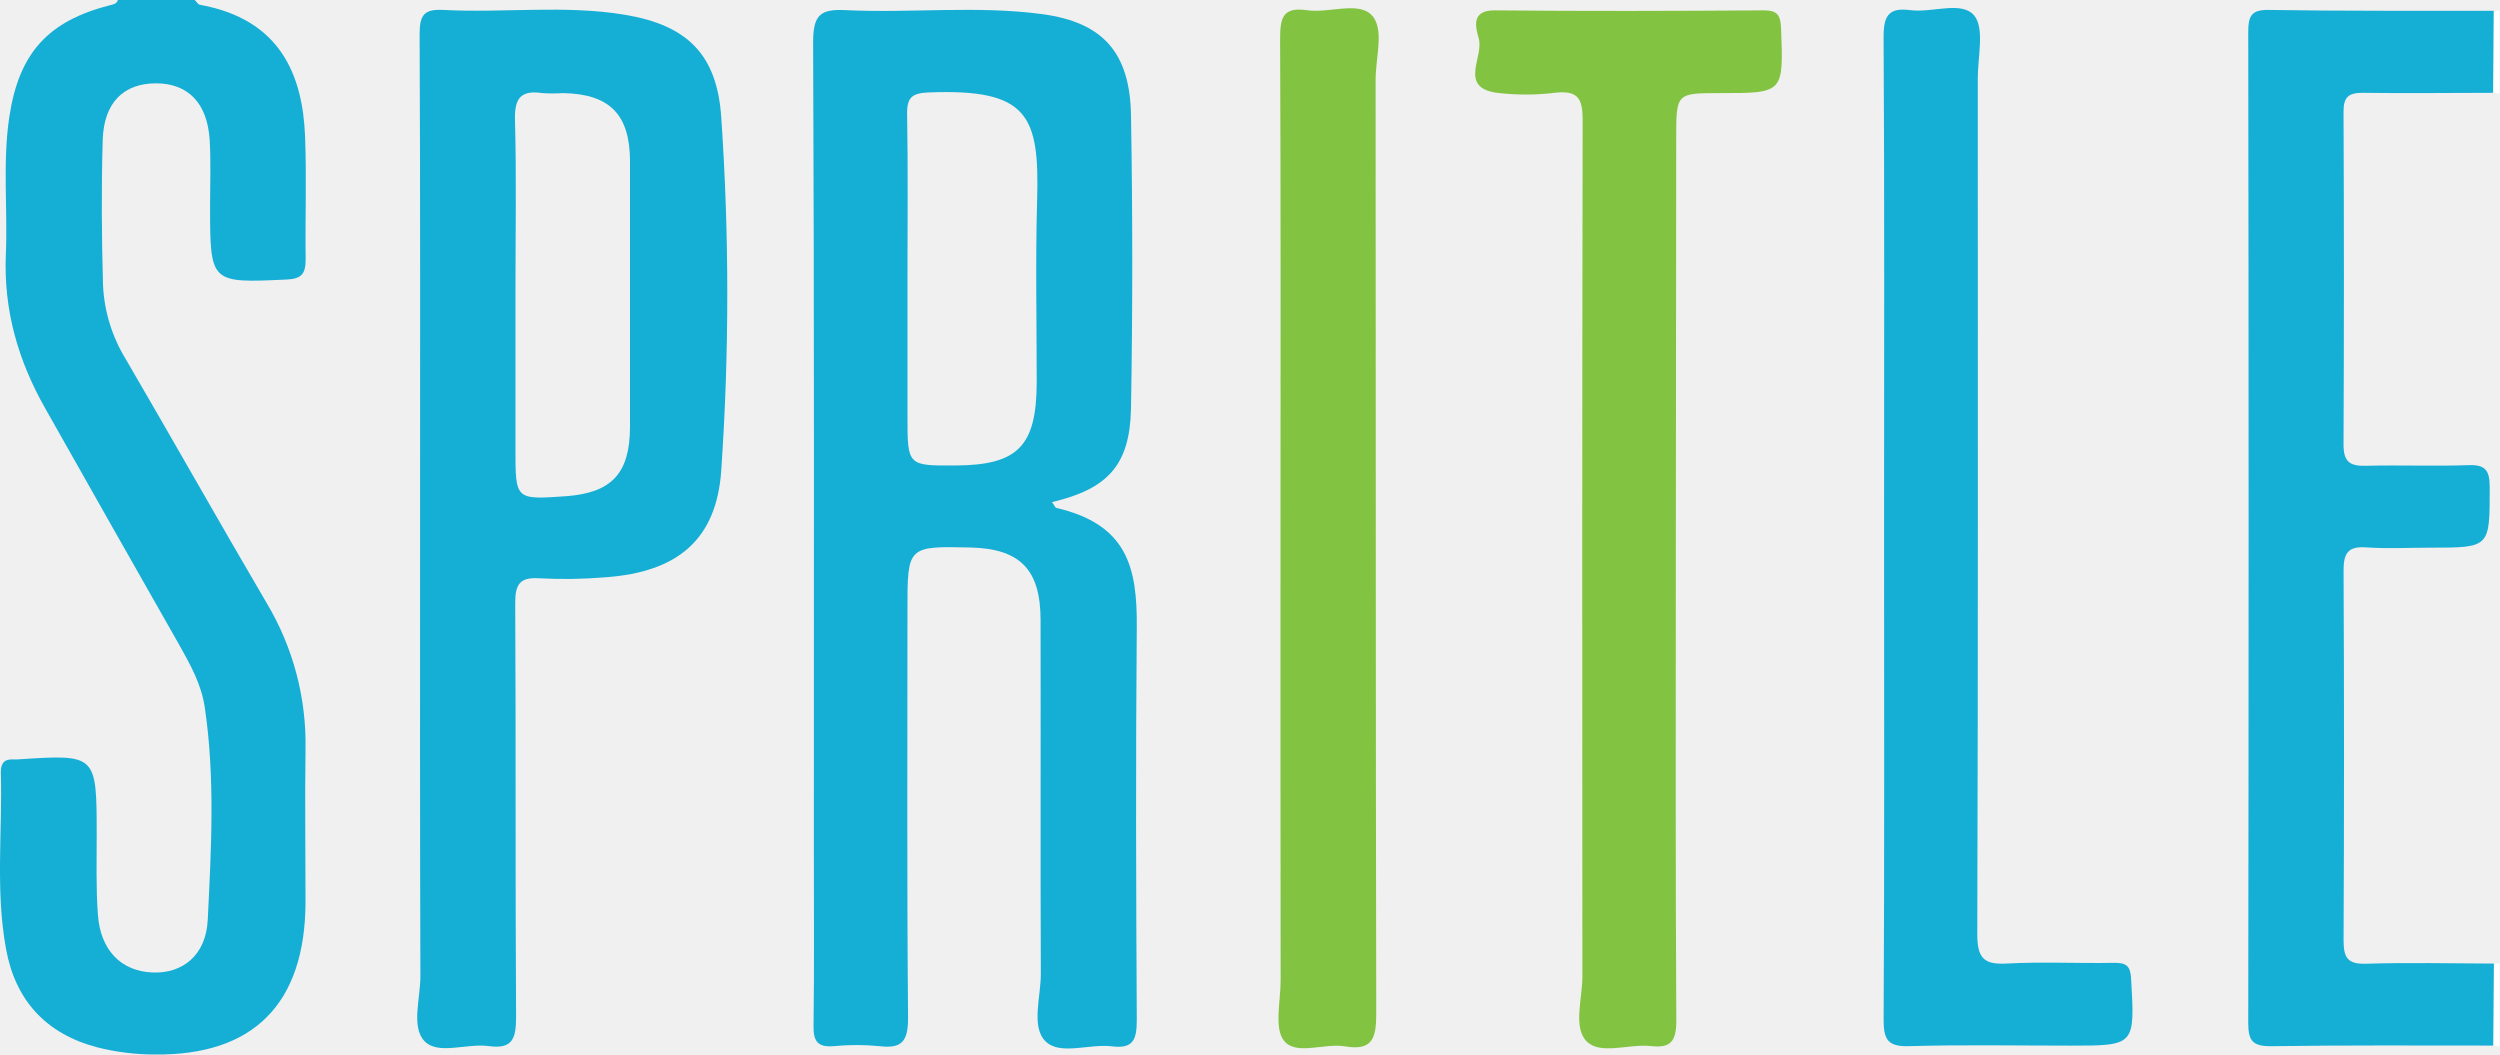
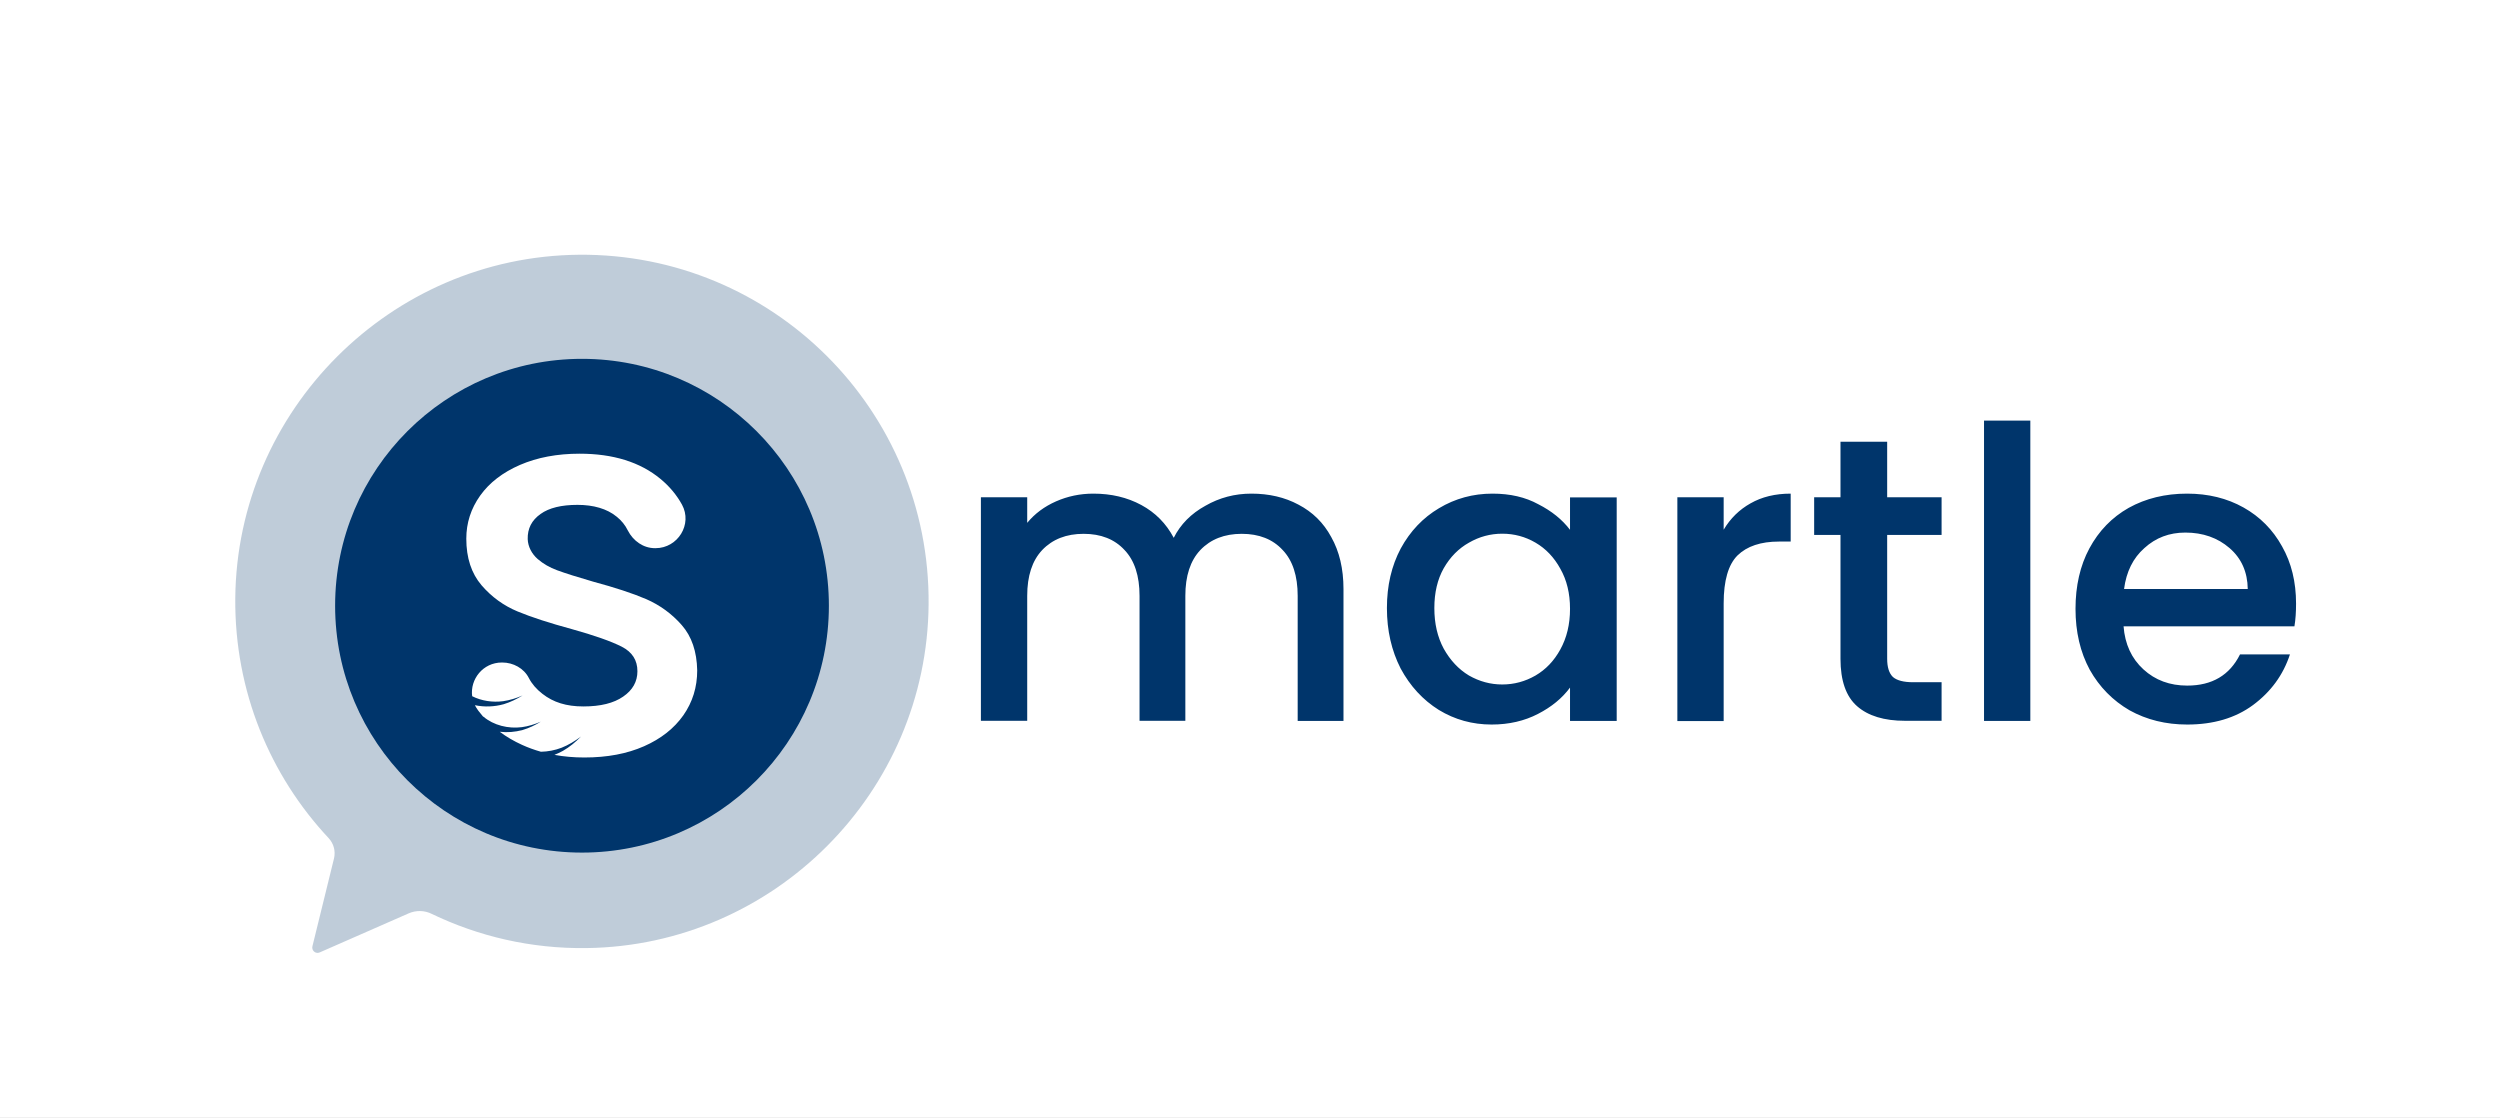
- <svg xmlns="http://www.w3.org/2000/svg" width="1394" height="588" viewBox="0 0 1394 588" fill="none">
-   <path d="M108.588 0C109.555 0.918 110.4 2.452 111.427 2.657C156.312 10.714 168.838 41.853 170.118 76.399C171 99.12 170.118 121.852 170.432 144.597C170.432 152.472 168.307 155.48 160.008 155.855C117.104 157.848 117.14 158.077 117.14 114.291C117.14 102.2 117.647 90.073 116.911 78.042C115.63 57.435 104.82 46.468 86.979 46.468C69.15 46.468 57.929 57.001 57.277 77.933C56.48 104.978 56.685 132.083 57.446 159.152C58.159 173.719 62.519 187.852 70.105 200.221C96.534 245.529 122.262 291.199 148.787 336.423C163.415 360.919 170.904 389.135 170.36 417.786C169.961 446.329 170.36 474.884 170.36 503.426C170.022 559.617 141.455 588.595 86.351 587.991C75.432 587.991 64.549 586.626 53.955 583.92C25.558 576.383 8.526 557.709 3.357 529.082C-2.635 496.432 1.424 463.445 0.458 430.626C0.458 425.867 2.137 423.294 7.041 423.439C7.983 423.5 8.937 423.5 9.879 423.439C53.883 420.552 53.859 420.552 53.919 465.172C53.919 480.15 53.496 495.212 54.595 510.142C56.045 529.976 67.629 541.511 84.95 542.26C101.619 542.985 114.881 532.85 115.836 512.884C117.792 473.374 120.015 433.658 114.157 394.232C112.309 381.731 106.148 370.57 99.964 359.602C74.96 315.671 50.054 271.716 25.232 227.724C10.157 201.199 1.955 172.886 3.26 142C4.335 116.429 1.388 90.737 5.193 65.226C10.531 29.666 26.657 11.717 61.444 2.887C63.353 2.392 65.08 2.138 65.732 0H108.588V0Z" fill="#15AED5" />
-   <path d="M1393.76 52.278L1390.25 51.758L1390.59 6.039L1393.76 5.774V52.278Z" fill="white" />
-   <path d="M1390.59 537.32L1393.76 537.114V583.558L1390.21 583.038C1390.37 567.795 1390.5 552.551 1390.59 537.32Z" fill="white" />
-   <path d="M586.589 279.978C587.893 281.741 588.316 283.034 589.029 283.215C628.551 292.455 634.119 316.287 633.866 349.601C633.238 422.63 633.467 495.647 633.866 568.664C633.866 579.427 632.102 584.971 620.035 583.437C607.425 581.855 590.961 588.715 582.893 580.55C574.824 572.385 580.428 555.788 580.368 543.033C580.078 477.251 580.368 411.481 580.223 345.699C580.223 317.7 568.869 306.044 541.522 305.295C505.998 304.486 505.998 304.486 505.998 339.938C505.998 415.878 505.66 491.806 506.336 567.722C506.336 580.973 502.616 584.778 490.356 583.34C481.864 582.495 473.3 582.495 464.797 583.34C455.798 584.065 453.442 580.453 453.636 571.793C454.059 539.409 453.805 507.001 453.805 474.582C453.805 324.175 454.059 173.78 453.406 23.373C453.406 8.129 457.634 4.964 471.525 5.653C508.063 7.416 544.856 2.996 581.262 7.9C615.107 12.49 630.012 29.436 630.641 64.067C631.583 118.712 631.583 173.357 630.641 228.002C629.976 259.371 617.68 272.622 586.589 279.978ZM506.01 155.239V232.157C506.01 259.721 506.01 259.721 532.958 259.552C567.54 259.347 577.928 248.85 578.073 213.374C578.073 179.517 577.336 145.612 578.303 111.779C579.643 64.477 573.531 49.403 517.908 51.541C508.655 51.915 505.636 54.162 505.805 63.777C506.348 94.276 506.01 124.751 506.01 155.239Z" fill="#15AED5" />
-   <path d="M234.234 294.75C234.234 202.854 234.403 110.981 233.98 19.109C233.98 8.347 236.444 4.964 247.291 5.544C280.931 7.332 314.837 2.657 348.368 8.226C383.034 13.999 399.788 30.185 402.167 65.347C406.661 130.936 406.661 196.766 402.167 262.367C399.522 300.729 378.009 318.993 337.714 321.88C325.442 322.918 313.109 323.112 300.801 322.459C289.845 321.735 287.224 325.721 287.285 336.399C287.707 413.293 287.285 490.176 287.768 567.07C287.768 579.222 285.751 585.14 272.403 583.292C260.312 581.625 244.356 588.426 236.746 580.586C229.137 572.735 234.451 556.682 234.415 544.241C234.125 461.089 234.234 377.914 234.234 294.75ZM287.417 163.694V250.711C287.417 278.673 287.417 278.673 315.549 276.692C341.108 274.82 351.243 263.961 351.291 237.991C351.291 188.697 351.291 139.391 351.291 90.073C351.291 63.813 339.937 52.326 313.786 51.915C310.005 52.169 306.212 52.169 302.432 51.915C290.872 50.212 286.813 54.259 287.152 66.724C288.021 98.89 287.417 131.31 287.417 163.694Z" fill="#15AED5" />
-   <path d="M1390.59 537.295C1390.48 552.539 1390.36 567.771 1390.22 583.014C1348.89 583.014 1307.52 582.748 1266.17 583.364C1256.01 583.364 1253.6 580.309 1253.62 570.319C1253.89 386.236 1253.89 202.129 1253.62 18.01C1253.62 9.12 1255.13 5.399 1264.98 5.544C1306.79 6.209 1348.65 5.943 1390.48 6.039L1390.14 51.758C1365.88 51.758 1341.67 52.108 1317.42 51.758C1309.48 51.758 1306.72 54.102 1306.75 62.412C1307.04 124.232 1307.04 186.064 1306.75 247.884C1306.75 258.018 1310.72 259.915 1319.41 259.721C1338.41 259.226 1357.43 260.035 1376.42 259.371C1385.9 259.021 1388.26 262.258 1388.26 271.728C1388.26 305.38 1388.63 305.38 1354.98 305.38C1343.1 305.38 1331.18 306.044 1319.34 305.211C1308.98 304.462 1306.71 308.738 1306.77 318.485C1307.11 387.106 1307.11 455.702 1306.77 524.274C1306.77 534.143 1309.07 537.67 1319.28 537.38C1343 536.631 1366.83 537.211 1390.59 537.295Z" fill="#15AED5" />
-   <path d="M934.437 317.99C934.437 401.685 934.208 485.392 934.715 569.087C934.715 580.635 931.587 584.56 920.522 583.292C908.371 581.903 892.523 588.401 884.781 580.719C877.026 573.037 882.341 556.875 882.341 544.47C882.172 385.318 882.22 226.19 882.486 67.05C882.486 55.358 880.154 50.454 867.87 51.637C856.552 53.087 845.113 53.087 833.795 51.637C813.575 48.255 827.406 31.695 824.567 21.537C823.009 15.763 819.711 5.665 833.542 5.774C883.488 6.269 933.459 6.124 983.429 5.774C991.039 5.774 992.827 8.371 993.117 15.727C994.482 51.915 994.711 51.915 959.042 51.915C934.655 51.915 934.655 51.915 934.655 77.197L934.437 317.99Z" fill="#82C341" />
-   <path d="M1050.56 293.096C1050.56 202.202 1050.84 111.259 1050.29 20.401C1050.29 8.02 1053.72 4.179 1065.36 5.677C1077.45 7.235 1093.75 0.362 1100.74 8.564C1106.71 15.63 1102.81 31.659 1102.81 43.605C1102.81 202.66 1103.04 361.752 1102.53 520.82C1102.53 534.384 1106.22 537.96 1119.05 537.271C1138.93 536.172 1159 537.271 1178.96 536.873C1185.38 536.873 1187.88 538.346 1188.3 545.533C1190.43 583.05 1190.69 583.05 1154.23 583.05C1124.27 583.05 1094.29 582.471 1064.33 583.34C1052.73 583.654 1050.29 579.729 1050.31 568.652C1050.82 476.84 1050.56 384.968 1050.56 293.096Z" fill="#15AED5" />
-   <path d="M714.021 294.412C714.021 203.554 714.215 112.576 713.792 21.802C713.792 10.025 715.133 3.732 728.782 5.701C740.873 7.465 756.865 0.761 764.56 8.153C772.254 15.546 767 31.997 767.036 44.438C767.181 217.964 767.036 391.503 767.398 565.029C767.398 578.762 765.466 586.07 749.968 583.449C738.445 581.492 722.827 588.679 716.039 580.417C710.361 573.46 714.082 558.313 714.082 546.765C713.997 462.551 713.985 378.433 714.021 294.412Z" fill="#82C341" />
+ <svg xmlns="http://www.w3.org/2000/svg" xmlns:xlink="http://www.w3.org/1999/xlink" version="1.1" id="Layer_1" x="0px" y="0px" viewBox="0 0 2003 895" style="enable-background:new 0 0 2003 895;" xml:space="preserve">
+   <style type="text/css">
+ 	.st0{fill:#FFFFFF;}
+ 	.st1{clip-path:url(#SVGID_00000003078668792720534280000000194480518620960174_);}
+ 	.st2{clip-path:url(#SVGID_00000049900085233686342930000016523739245731407262_);}
+ 	.st3{fill:#00356B;}
+ 	.st4{fill:#00356B;fill-opacity:0.25;}
+ </style>
+   <rect class="st0" width="2003" height="895" />
+   <g>
+     <defs>
+       <rect id="SVGID_1_" x="188.5" y="204.1" width="1663.7" height="564.5" />
+     </defs>
+     <clipPath id="SVGID_00000098903575816338129730000007573055410100255162_">
+       <use xlink:href="#SVGID_1_" style="overflow:visible;" />
+     </clipPath>
+     <g style="clip-path:url(#SVGID_00000098903575816338129730000007573055410100255162_);">
+       <g>
+         <defs>
+           <rect id="SVGID_00000034796566241911475580000009374401357962925991_" x="188.5" y="204.1" width="1663.7" height="564.5" />
+         </defs>
+         <clipPath id="SVGID_00000108275480838631911080000001689523897468624052_">
+           <use xlink:href="#SVGID_00000034796566241911475580000009374401357962925991_" style="overflow:visible;" />
+         </clipPath>
+         <g style="clip-path:url(#SVGID_00000108275480838631911080000001689523897468624052_);">
+           <path class="st3" d="M1002.6,395.5c14.1,0,26.7,2.9,37.7,8.8c11.3,5.9,20.1,14.5,26.3,26c6.5,11.5,9.8,25.4,9.8,41.6v105.7      h-36.7V477.4c0-16-4-28.3-12-36.7c-8-8.7-19-13-32.8-13s-24.9,4.3-33.2,13c-8,8.5-12,20.7-12,36.7v100.1h-36.7V477.4      c0-16-4-28.3-12-36.7c-8-8.7-19-13-32.8-13s-24.9,4.3-33.2,13c-8,8.5-12,20.7-12,36.7v100.1h-37.1V398.4h37.1v20.5      c6.1-7.4,13.8-13.1,23.1-17.2c9.3-4.1,19.3-6.2,29.9-6.2c14.3,0,27.1,3,38.4,9.1s19.9,14.8,26,26.3      c5.4-10.8,13.9-19.4,25.4-25.7C977.1,398.7,989.4,395.5,1002.6,395.5z M1111.2,487.2c0-18,3.7-33.9,11.1-47.8      c7.6-13.9,17.8-24.6,30.6-32.2c13-7.8,27.3-11.7,42.9-11.7c14.1,0,26.3,2.8,36.7,8.5c10.6,5.4,19.1,12.2,25.4,20.5v-26h37.4      v179.1h-37.4v-26.7c-6.3,8.5-14.8,15.5-25.7,21.1c-10.8,5.6-23.2,8.5-37.1,8.5c-15.4,0-29.5-3.9-42.3-11.7      c-12.8-8-23-19.1-30.6-33.2C1114.9,521.3,1111.2,505.2,1111.2,487.2z M1257.9,487.8c0-12.4-2.6-23.1-7.8-32.2      c-5-9.1-11.6-16-19.8-20.8c-8.2-4.8-17.1-7.2-26.7-7.2c-9.5,0-18.4,2.4-26.7,7.2c-8.2,4.6-15,11.4-20.2,20.5      c-5,8.9-7.5,19.5-7.5,31.9c0,12.4,2.5,23.2,7.5,32.5c5.2,9.3,11.9,16.5,20.2,21.5c8.4,4.8,17.3,7.2,26.7,7.2      c9.5,0,18.4-2.4,26.7-7.2c8.2-4.8,14.8-11.7,19.8-20.8C1255.3,511,1257.9,500.2,1257.9,487.8z M1381,424.4      c5.4-9.1,12.6-16.1,21.5-21.1c9.1-5.2,19.8-7.8,32.2-7.8v38.4h-9.4c-14.5,0-25.6,3.7-33.2,11.1c-7.4,7.4-11.1,20.2-11.1,38.4      v94.3h-37.1V398.4h37.1V424.4z M1512,428.6v99.2c0,6.7,1.5,11.6,4.6,14.6c3.2,2.8,8.7,4.2,16.2,4.2h22.8v30.9h-29.3      c-16.7,0-29.5-3.9-38.4-11.7c-8.9-7.8-13.3-20.5-13.3-38v-99.2h-21.1v-30.2h21.1v-44.5h37.4v44.5h43.6v30.2H1512z M1626.7,337      v240.6h-37.1V337H1626.7z M1839.6,483.6c0,6.7-0.4,12.8-1.3,18.2h-136.9c1.1,14.3,6.4,25.8,15.9,34.5c9.5,8.7,21.2,13,35.1,13      c19.9,0,34-8.3,42.3-25h40c-5.4,16.5-15.3,30-29.6,40.6c-14.1,10.4-31.7,15.6-52.7,15.6c-17.1,0-32.5-3.8-46.2-11.4      c-13.4-7.8-24.1-18.6-31.9-32.5c-7.6-14.1-11.4-30.3-11.4-48.8c0-18.4,3.7-34.6,11.1-48.4c7.6-14.1,18.1-24.9,31.5-32.5      c13.7-7.6,29.3-11.4,46.8-11.4c16.9,0,32,3.7,45.2,11.1c13.2,7.4,23.5,17.8,30.9,31.2C1835.9,451,1839.6,466.3,1839.6,483.6z       M1800.9,471.9c-0.2-13.7-5.1-24.6-14.6-32.8c-9.5-8.2-21.3-12.4-35.4-12.4c-12.8,0-23.7,4.1-32.8,12.4      c-9.1,8-14.5,19-16.3,32.8H1800.9z" />
+           <path class="st4" d="M463.7,204.1c-150.8,1.4-273.9,124.6-275.2,275.4c-0.6,74.3,27.9,141.9,74.8,192c4.1,4.4,5.7,10.5,4.3,16.3      l-17.3,70.4c-0.8,3.4,2.6,6.3,5.8,4.9l71.3-31.3c5.9-2.6,12.7-2.5,18.5,0.4c37.4,18,79.5,28,124,27.4      c150.5-1.9,273-125.1,274.1-275.6C745.2,328.8,619,202.7,463.7,204.1z" />
+           <path class="st3" d="M466.3,683.1c109.2,0,197.8-88.6,197.8-197.8s-88.6-197.8-197.8-197.8s-197.8,88.6-197.8,197.8      S357,683.1,466.3,683.1z" />
+           <path class="st0" d="M546.2,500.8c-8-9.1-17.5-16-28.5-20.8c-11-4.7-25.1-9.3-42.2-13.9c-12.8-3.7-22.6-6.8-29.1-9.2      c-6-2.2-11.2-5.2-15.6-9c-4.7-4.1-7.8-9.9-8-16c-0.2-8.4,3.2-15.1,10.3-20.1c6.8-4.9,16.7-7.3,29.6-7.3      c12.8,0,23.6,3.1,31.3,9.4c3.9,3.1,6.9,6.8,9,11.1c4.3,8.4,12.4,14.2,21.8,14.2h0.4c17.9,0,29.8-19.2,21.2-34.9      c-4.3-7.8-10-14.6-17.1-20.5c-16.4-13.6-38.1-20.3-64.9-20.3c-18,0-33.9,3-47.8,9c-13.8,6-24.5,14.2-31.9,24.6      c-7.4,10.4-11.1,21.9-11.1,34.5c0,15.4,4.1,27.8,12.2,37.3c8.1,9.4,17.8,16.4,28.9,21c11.1,4.6,25.6,9.3,43.3,14.1      c18.3,5.1,31.6,9.8,40.1,14.1c8.4,4.3,12.6,10.8,12.6,19.7c0,8.3-3.8,15.1-11.4,20.3c-7.6,5.3-18.2,7.9-31.9,7.9      c-13.7,0-24.1-3.3-32.8-10.1c-4.8-3.7-8.5-8-10.9-12.7c-4-7.8-12.5-12.4-21.3-12.4h-0.3c-15.2,0-25.6,13.5-23.8,27      c7.5,3.8,16.4,5.1,24.8,4c5.4-0.8,10.6-2.4,15.6-4.6c-4.7,2.9-9.8,5.4-15.1,7c-7.5,2.1-15.5,2.4-23.1,0.8      c0.5,1.1,1.2,2.2,1.9,3.2c0.3,0.4,0.6,0.9,0.9,1.3c1.2,1.6,2.5,3.2,3.8,4.7c0,0,0.1-0.1,0.1-0.1c8.3,7.1,20.1,9.9,30.9,8.5      c5.2-0.7,10.3-2.3,15.2-4.4c-4.5,2.8-9.5,5.2-14.7,6.7c-5.9,1.6-12.1,2.1-18.2,1.4c5.3,4,11.3,7.5,17.9,10.5      c4.8,2.2,9.8,4,15.1,5.5c5.6-0.1,11.3-1.2,16.5-3.2c5.6-2.2,10.8-5.4,15.6-9c-4.3,4.4-9.1,8.4-14.5,11.5      c-2.2,1.2-4.5,2.3-6.8,3.2c7.6,1.4,15.6,2.1,24,2.1c18.3,0,34.2-3,47.8-9c13.6-6,24.1-14.3,31.5-24.8      c7.4-10.6,11.1-22.5,11.1-36C558.3,522,554.2,509.9,546.2,500.8L546.2,500.8z" />
+         </g>
+       </g>
+     </g>
+   </g>
</svg>
